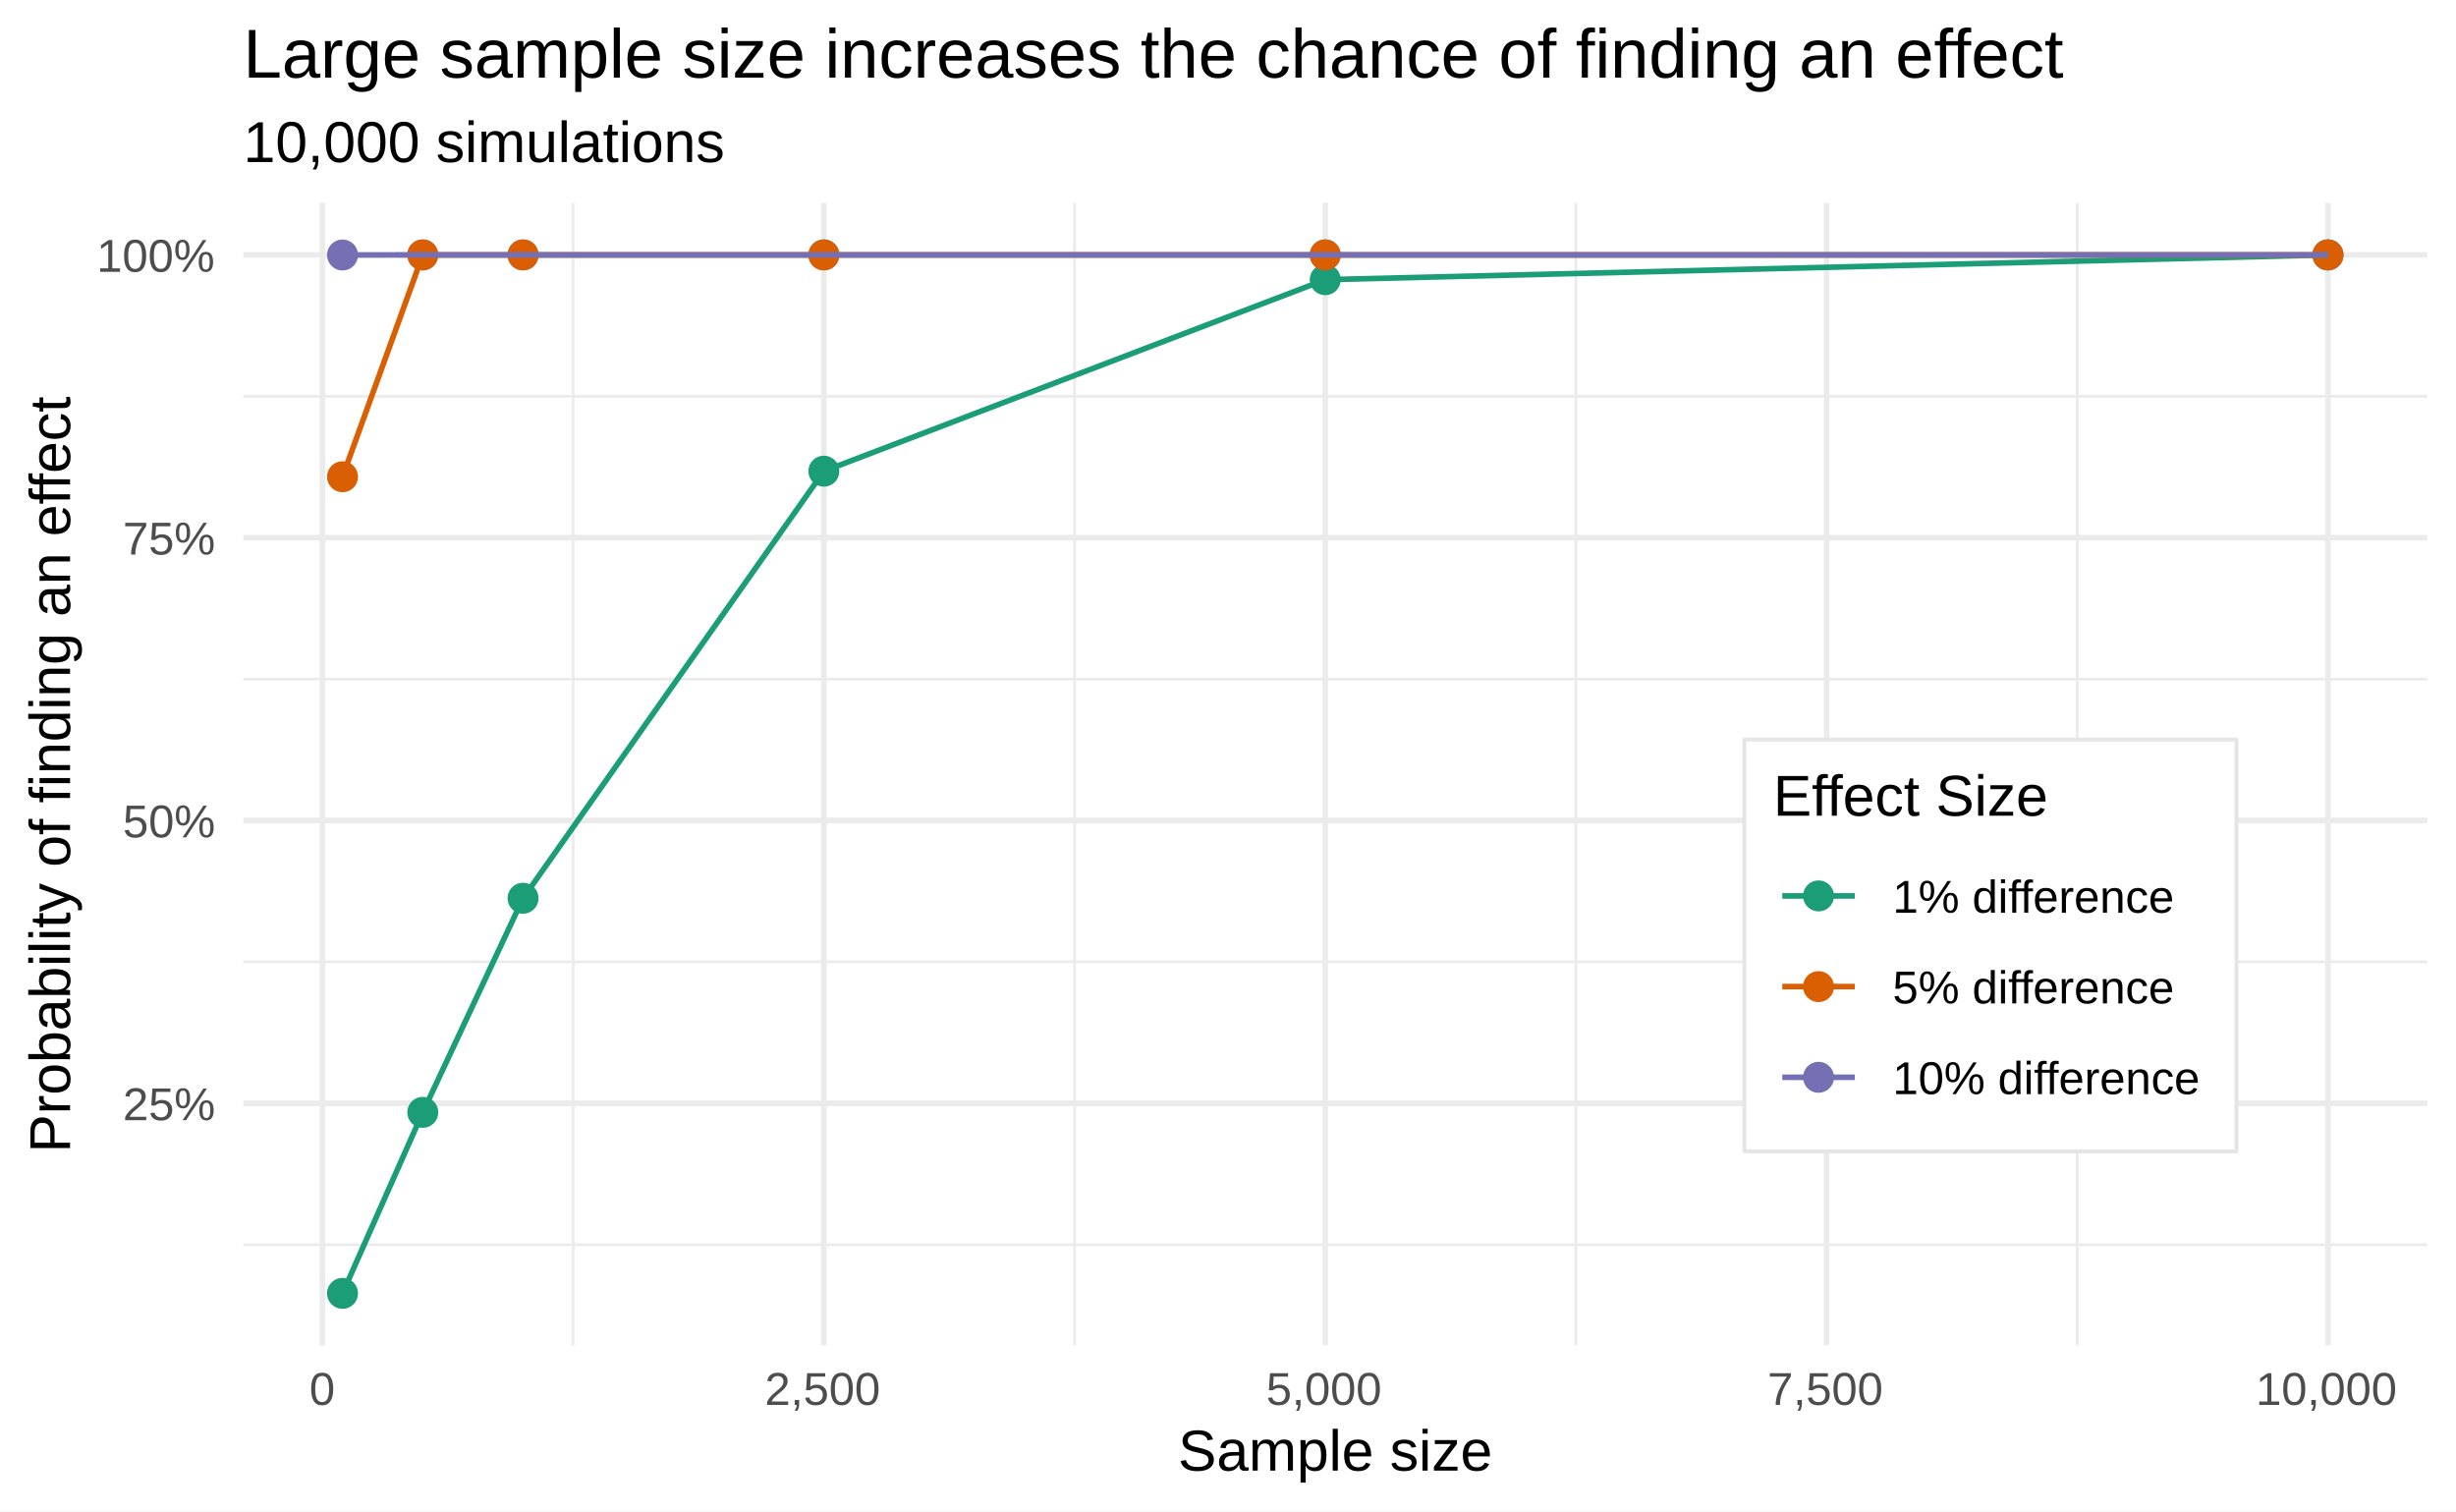
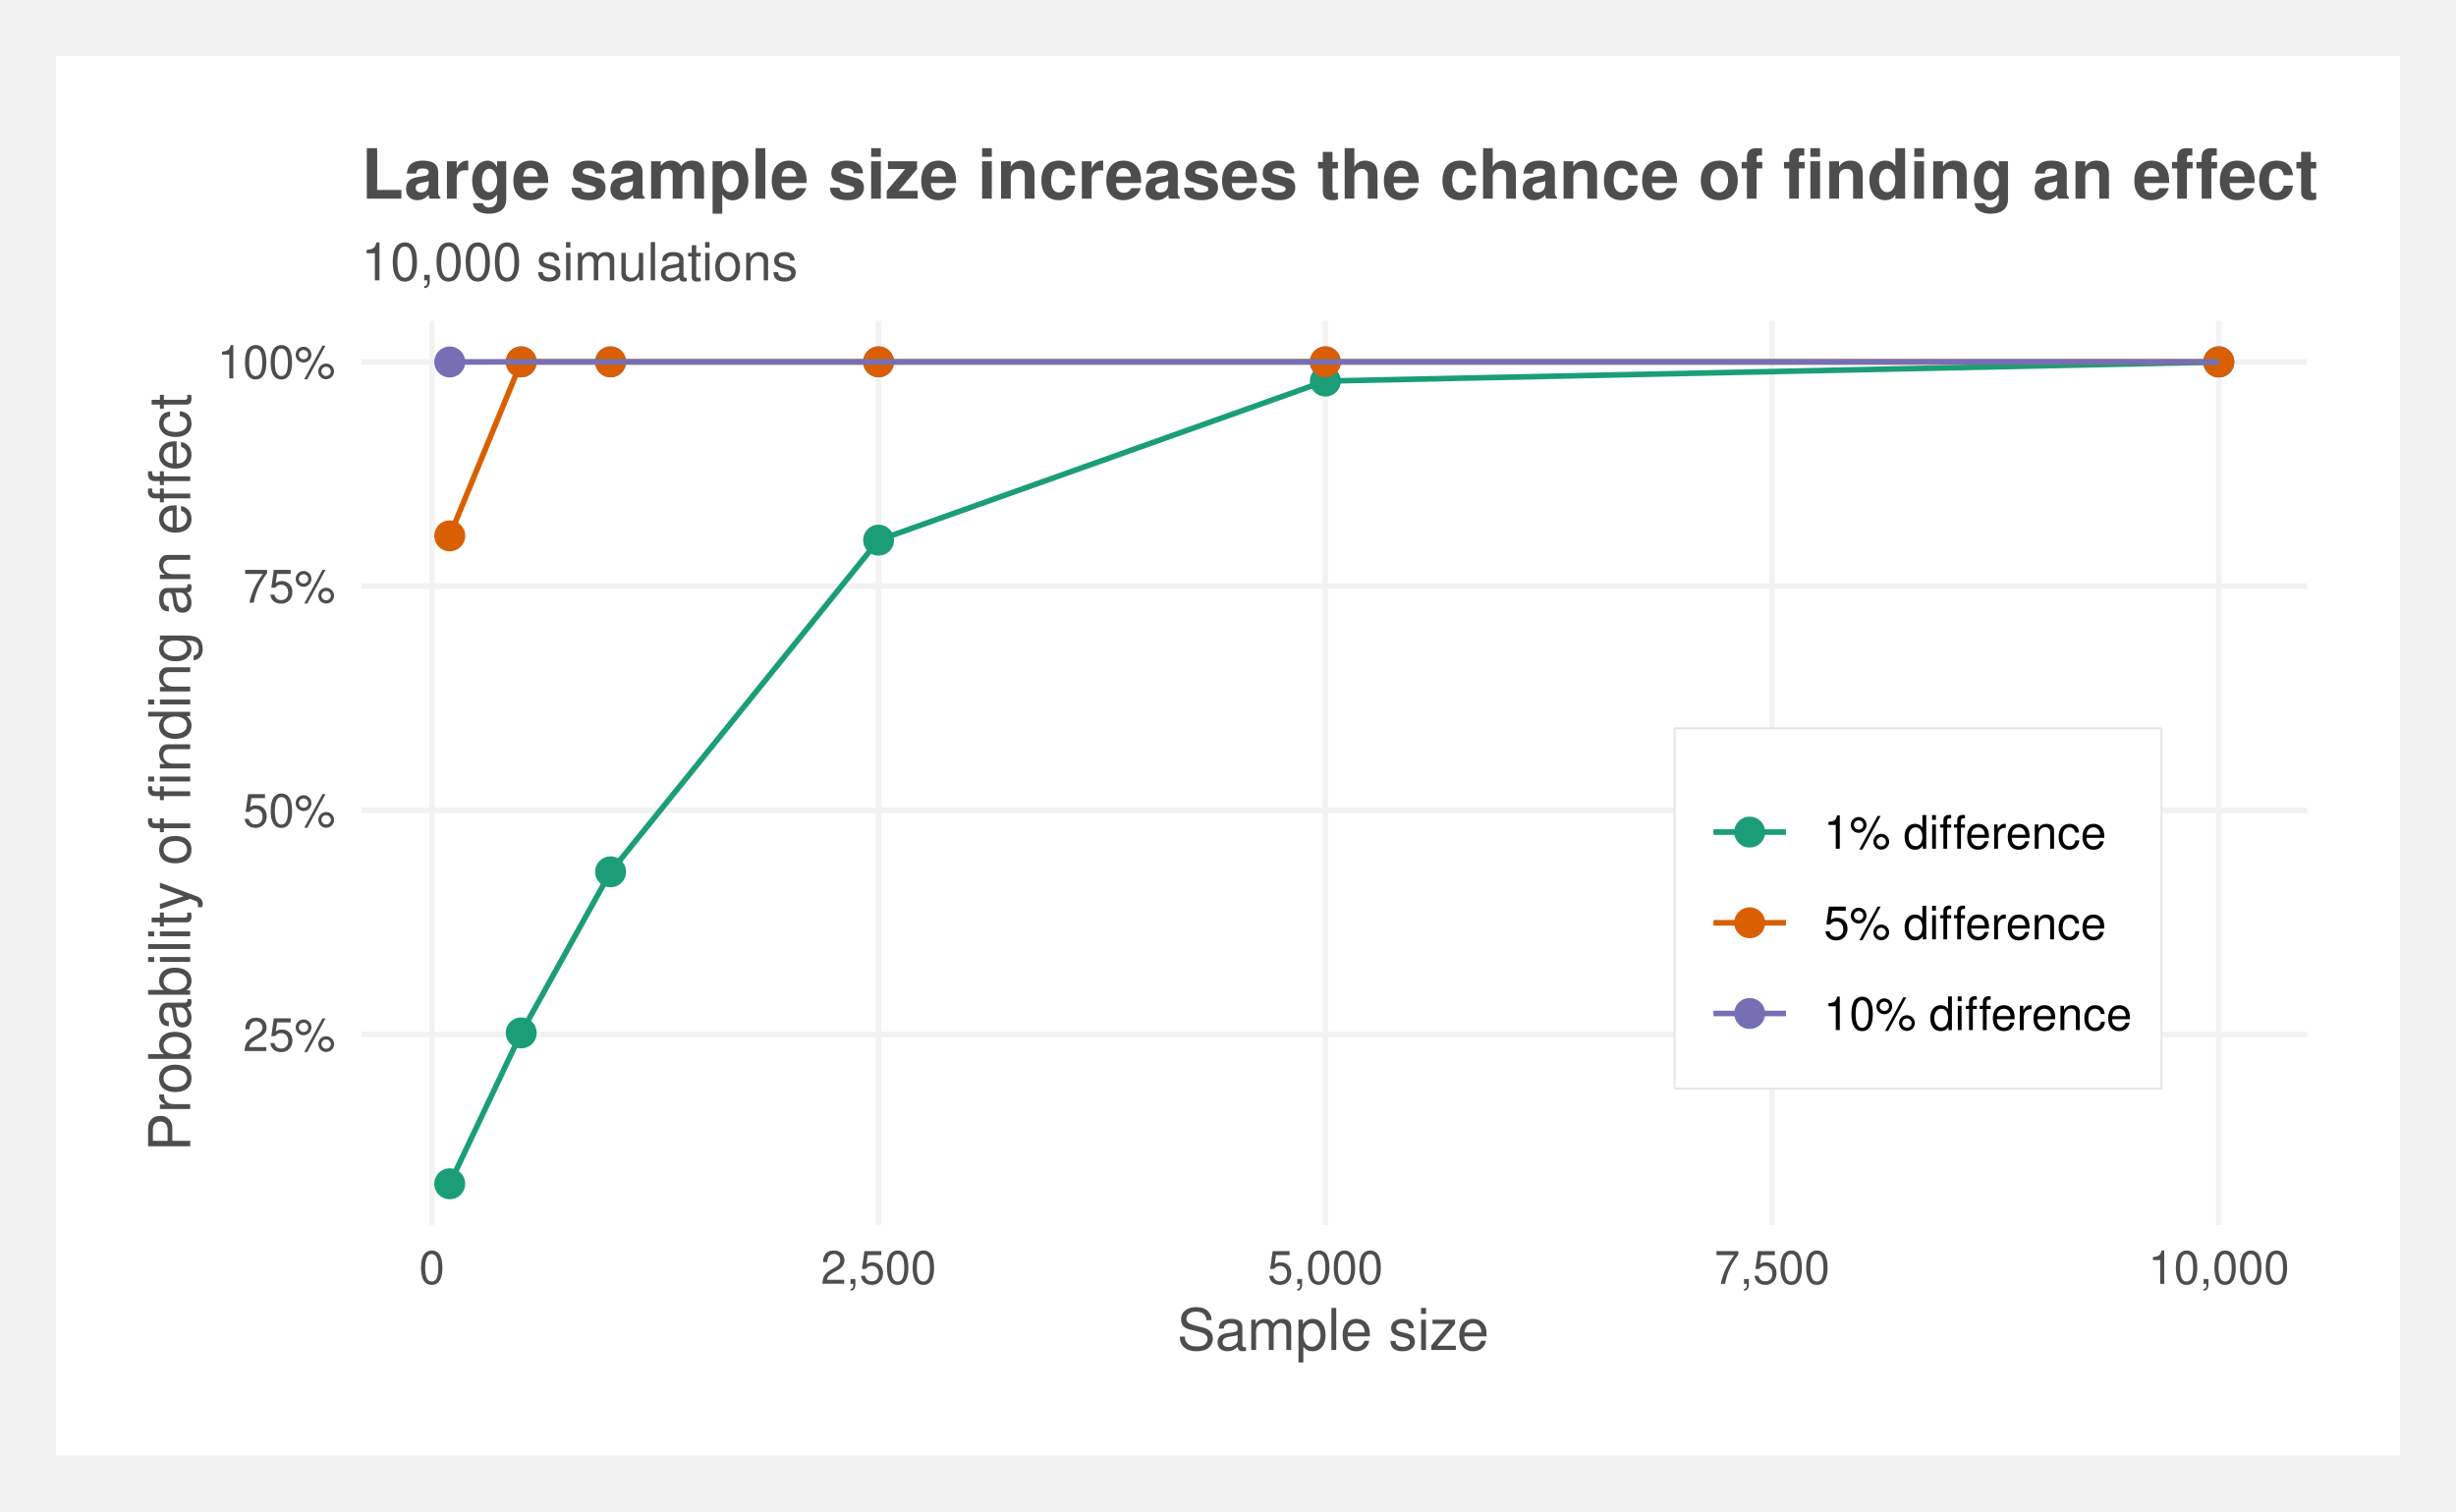
<svg xmlns="http://www.w3.org/2000/svg" viewBox="0 0 468.00 288.00">
  <defs>
    <style type="text/css">
    line, polyline, polygon, path, rect, circle {
      fill: none;
      stroke: #000000;
      stroke-linecap: round;
      stroke-linejoin: round;
      stroke-miterlimit: 10.00;
    }
  </style>
  </defs>
  <rect width="100%" height="100%" style="stroke: none; fill: #FFFFFF;" />
+   <rect x="0.00" y="0.00" width="468.00" height="288.00" style="stroke-width: 21.34; stroke: #F2F2F2;" />
  <defs>
-     <clipPath id="cpNDYuMzZ8NDYyLjUyfDI1Ni4zM3wzOC42Nw==">
-       <rect x="46.36" y="38.67" width="416.16" height="217.66" />
+     <clipPath id="cpNjguODR8NDM5LjY1fDIzMy4zOXw2MS4xMg==">
+       <rect x="68.84" y="61.12" width="370.81" height="172.27" />
    </clipPath>
  </defs>
-   <polyline points="46.36,237.17 462.52,237.17 " style="stroke-width: 0.53; stroke: #EBEBEB; stroke-linecap: butt;" clip-path="url(#cpNDYuMzZ8NDYyLjUyfDI1Ni4zM3wzOC42Nw==)" />
-   <polyline points="46.36,183.28 462.52,183.28 " style="stroke-width: 0.53; stroke: #EBEBEB; stroke-linecap: butt;" clip-path="url(#cpNDYuMzZ8NDYyLjUyfDI1Ni4zM3wzOC42Nw==)" />
-   <polyline points="46.36,129.40 462.52,129.40 " style="stroke-width: 0.53; stroke: #EBEBEB; stroke-linecap: butt;" clip-path="url(#cpNDYuMzZ8NDYyLjUyfDI1Ni4zM3wzOC42Nw==)" />
-   <polyline points="46.36,75.51 462.52,75.51 " style="stroke-width: 0.53; stroke: #EBEBEB; stroke-linecap: butt;" clip-path="url(#cpNDYuMzZ8NDYyLjUyfDI1Ni4zM3wzOC42Nw==)" />
-   <polyline points="109.22,256.33 109.22,38.67 " style="stroke-width: 0.53; stroke: #EBEBEB; stroke-linecap: butt;" clip-path="url(#cpNDYuMzZ8NDYyLjUyfDI1Ni4zM3wzOC42Nw==)" />
-   <polyline points="204.76,256.33 204.76,38.67 " style="stroke-width: 0.53; stroke: #EBEBEB; stroke-linecap: butt;" clip-path="url(#cpNDYuMzZ8NDYyLjUyfDI1Ni4zM3wzOC42Nw==)" />
-   <polyline points="300.30,256.33 300.30,38.67 " style="stroke-width: 0.53; stroke: #EBEBEB; stroke-linecap: butt;" clip-path="url(#cpNDYuMzZ8NDYyLjUyfDI1Ni4zM3wzOC42Nw==)" />
-   <polyline points="395.83,256.33 395.83,38.67 " style="stroke-width: 0.53; stroke: #EBEBEB; stroke-linecap: butt;" clip-path="url(#cpNDYuMzZ8NDYyLjUyfDI1Ni4zM3wzOC42Nw==)" />
-   <polyline points="46.36,210.23 462.52,210.23 " style="stroke-width: 1.07; stroke: #EBEBEB; stroke-linecap: butt;" clip-path="url(#cpNDYuMzZ8NDYyLjUyfDI1Ni4zM3wzOC42Nw==)" />
-   <polyline points="46.36,156.34 462.52,156.34 " style="stroke-width: 1.07; stroke: #EBEBEB; stroke-linecap: butt;" clip-path="url(#cpNDYuMzZ8NDYyLjUyfDI1Ni4zM3wzOC42Nw==)" />
-   <polyline points="46.36,102.45 462.52,102.45 " style="stroke-width: 1.07; stroke: #EBEBEB; stroke-linecap: butt;" clip-path="url(#cpNDYuMzZ8NDYyLjUyfDI1Ni4zM3wzOC42Nw==)" />
-   <polyline points="46.36,48.57 462.52,48.57 " style="stroke-width: 1.07; stroke: #EBEBEB; stroke-linecap: butt;" clip-path="url(#cpNDYuMzZ8NDYyLjUyfDI1Ni4zM3wzOC42Nw==)" />
-   <polyline points="61.45,256.33 61.45,38.67 " style="stroke-width: 1.07; stroke: #EBEBEB; stroke-linecap: butt;" clip-path="url(#cpNDYuMzZ8NDYyLjUyfDI1Ni4zM3wzOC42Nw==)" />
-   <polyline points="156.99,256.33 156.99,38.67 " style="stroke-width: 1.07; stroke: #EBEBEB; stroke-linecap: butt;" clip-path="url(#cpNDYuMzZ8NDYyLjUyfDI1Ni4zM3wzOC42Nw==)" />
-   <polyline points="252.53,256.33 252.53,38.67 " style="stroke-width: 1.07; stroke: #EBEBEB; stroke-linecap: butt;" clip-path="url(#cpNDYuMzZ8NDYyLjUyfDI1Ni4zM3wzOC42Nw==)" />
-   <polyline points="348.07,256.33 348.07,38.67 " style="stroke-width: 1.07; stroke: #EBEBEB; stroke-linecap: butt;" clip-path="url(#cpNDYuMzZ8NDYyLjUyfDI1Ni4zM3wzOC42Nw==)" />
-   <polyline points="443.60,256.33 443.60,38.67 " style="stroke-width: 1.07; stroke: #EBEBEB; stroke-linecap: butt;" clip-path="url(#cpNDYuMzZ8NDYyLjUyfDI1Ni4zM3wzOC42Nw==)" />
-   <circle cx="65.27" cy="246.44" r="1.95pt" style="stroke-width: 0.71; stroke: #1B9E77; fill: #1B9E77;" clip-path="url(#cpNDYuMzZ8NDYyLjUyfDI1Ni4zM3wzOC42Nw==)" />
-   <circle cx="65.27" cy="48.59" r="1.95pt" style="stroke-width: 0.71; stroke: #7570B3; fill: #7570B3;" clip-path="url(#cpNDYuMzZ8NDYyLjUyfDI1Ni4zM3wzOC42Nw==)" />
-   <circle cx="65.27" cy="90.84" r="1.95pt" style="stroke-width: 0.71; stroke: #D95F02; fill: #D95F02;" clip-path="url(#cpNDYuMzZ8NDYyLjUyfDI1Ni4zM3wzOC42Nw==)" />
-   <circle cx="80.56" cy="211.95" r="1.95pt" style="stroke-width: 0.71; stroke: #1B9E77; fill: #1B9E77;" clip-path="url(#cpNDYuMzZ8NDYyLjUyfDI1Ni4zM3wzOC42Nw==)" />
-   <circle cx="80.56" cy="48.57" r="1.95pt" style="stroke-width: 0.71; stroke: #7570B3; fill: #7570B3;" clip-path="url(#cpNDYuMzZ8NDYyLjUyfDI1Ni4zM3wzOC42Nw==)" />
-   <circle cx="80.56" cy="48.57" r="1.95pt" style="stroke-width: 0.71; stroke: #D95F02; fill: #D95F02;" clip-path="url(#cpNDYuMzZ8NDYyLjUyfDI1Ni4zM3wzOC42Nw==)" />
-   <circle cx="99.67" cy="171.15" r="1.95pt" style="stroke-width: 0.71; stroke: #1B9E77; fill: #1B9E77;" clip-path="url(#cpNDYuMzZ8NDYyLjUyfDI1Ni4zM3wzOC42Nw==)" />
-   <circle cx="99.67" cy="48.57" r="1.95pt" style="stroke-width: 0.71; stroke: #7570B3; fill: #7570B3;" clip-path="url(#cpNDYuMzZ8NDYyLjUyfDI1Ni4zM3wzOC42Nw==)" />
-   <circle cx="99.67" cy="48.57" r="1.95pt" style="stroke-width: 0.71; stroke: #D95F02; fill: #D95F02;" clip-path="url(#cpNDYuMzZ8NDYyLjUyfDI1Ni4zM3wzOC42Nw==)" />
-   <circle cx="156.99" cy="89.78" r="1.95pt" style="stroke-width: 0.71; stroke: #1B9E77; fill: #1B9E77;" clip-path="url(#cpNDYuMzZ8NDYyLjUyfDI1Ni4zM3wzOC42Nw==)" />
-   <circle cx="156.99" cy="48.57" r="1.95pt" style="stroke-width: 0.71; stroke: #7570B3; fill: #7570B3;" clip-path="url(#cpNDYuMzZ8NDYyLjUyfDI1Ni4zM3wzOC42Nw==)" />
-   <circle cx="156.99" cy="48.57" r="1.95pt" style="stroke-width: 0.71; stroke: #D95F02; fill: #D95F02;" clip-path="url(#cpNDYuMzZ8NDYyLjUyfDI1Ni4zM3wzOC42Nw==)" />
-   <circle cx="252.53" cy="53.29" r="1.95pt" style="stroke-width: 0.71; stroke: #1B9E77; fill: #1B9E77;" clip-path="url(#cpNDYuMzZ8NDYyLjUyfDI1Ni4zM3wzOC42Nw==)" />
-   <circle cx="252.53" cy="48.57" r="1.95pt" style="stroke-width: 0.71; stroke: #7570B3; fill: #7570B3;" clip-path="url(#cpNDYuMzZ8NDYyLjUyfDI1Ni4zM3wzOC42Nw==)" />
-   <circle cx="252.53" cy="48.57" r="1.95pt" style="stroke-width: 0.71; stroke: #D95F02; fill: #D95F02;" clip-path="url(#cpNDYuMzZ8NDYyLjUyfDI1Ni4zM3wzOC42Nw==)" />
-   <circle cx="443.60" cy="48.57" r="1.95pt" style="stroke-width: 0.71; stroke: #1B9E77; fill: #1B9E77;" clip-path="url(#cpNDYuMzZ8NDYyLjUyfDI1Ni4zM3wzOC42Nw==)" />
-   <circle cx="443.60" cy="48.57" r="1.95pt" style="stroke-width: 0.71; stroke: #7570B3; fill: #7570B3;" clip-path="url(#cpNDYuMzZ8NDYyLjUyfDI1Ni4zM3wzOC42Nw==)" />
-   <circle cx="443.60" cy="48.57" r="1.95pt" style="stroke-width: 0.71; stroke: #D95F02; fill: #D95F02;" clip-path="url(#cpNDYuMzZ8NDYyLjUyfDI1Ni4zM3wzOC42Nw==)" />
-   <polyline points="65.27,246.44 80.56,211.95 99.67,171.15 156.99,89.78 252.53,53.29 443.60,48.57 " style="stroke-width: 1.07; stroke: #1B9E77; stroke-linecap: butt;" clip-path="url(#cpNDYuMzZ8NDYyLjUyfDI1Ni4zM3wzOC42Nw==)" />
-   <polyline points="65.27,90.84 80.56,48.57 99.67,48.57 156.99,48.57 252.53,48.57 443.60,48.57 " style="stroke-width: 1.07; stroke: #D95F02; stroke-linecap: butt;" clip-path="url(#cpNDYuMzZ8NDYyLjUyfDI1Ni4zM3wzOC42Nw==)" />
-   <polyline points="65.27,48.59 80.56,48.57 99.67,48.57 156.99,48.57 252.53,48.57 443.60,48.57 " style="stroke-width: 1.07; stroke: #7570B3; stroke-linecap: butt;" clip-path="url(#cpNDYuMzZ8NDYyLjUyfDI1Ni4zM3wzOC42Nw==)" />
+   <rect x="68.84" y="61.12" width="370.81" height="172.27" style="stroke-width: 1.07; stroke: none;" clip-path="url(#cpNjguODR8NDM5LjY1fDIzMy4zOXw2MS4xMg==)" />
+   <polyline points="68.84,218.48 439.65,218.48 " style="stroke-width: 0.53; stroke: none; stroke-linecap: butt;" clip-path="url(#cpNjguODR8NDM5LjY1fDIzMy4zOXw2MS4xMg==)" />
+   <polyline points="68.84,175.76 439.65,175.76 " style="stroke-width: 0.53; stroke: none; stroke-linecap: butt;" clip-path="url(#cpNjguODR8NDM5LjY1fDIzMy4zOXw2MS4xMg==)" />
+   <polyline points="68.84,133.03 439.65,133.03 " style="stroke-width: 0.53; stroke: none; stroke-linecap: butt;" clip-path="url(#cpNjguODR8NDM5LjY1fDIzMy4zOXw2MS4xMg==)" />
+   <polyline points="68.84,90.31 439.65,90.31 " style="stroke-width: 0.53; stroke: none; stroke-linecap: butt;" clip-path="url(#cpNjguODR8NDM5LjY1fDIzMy4zOXw2MS4xMg==)" />
+   <polyline points="124.86,233.39 124.86,61.12 " style="stroke-width: 0.53; stroke: none; stroke-linecap: butt;" clip-path="url(#cpNjguODR8NDM5LjY1fDIzMy4zOXw2MS4xMg==)" />
+   <polyline points="209.98,233.39 209.98,61.12 " style="stroke-width: 0.53; stroke: none; stroke-linecap: butt;" clip-path="url(#cpNjguODR8NDM5LjY1fDIzMy4zOXw2MS4xMg==)" />
+   <polyline points="295.11,233.39 295.11,61.12 " style="stroke-width: 0.53; stroke: none; stroke-linecap: butt;" clip-path="url(#cpNjguODR8NDM5LjY1fDIzMy4zOXw2MS4xMg==)" />
+   <polyline points="380.24,233.39 380.24,61.12 " style="stroke-width: 0.53; stroke: none; stroke-linecap: butt;" clip-path="url(#cpNjguODR8NDM5LjY1fDIzMy4zOXw2MS4xMg==)" />
+   <polyline points="68.84,197.12 439.65,197.12 " style="stroke-width: 1.07; stroke: #F2F2F2; stroke-linecap: butt;" clip-path="url(#cpNjguODR8NDM5LjY1fDIzMy4zOXw2MS4xMg==)" />
+   <polyline points="68.84,154.40 439.65,154.40 " style="stroke-width: 1.07; stroke: #F2F2F2; stroke-linecap: butt;" clip-path="url(#cpNjguODR8NDM5LjY1fDIzMy4zOXw2MS4xMg==)" />
+   <polyline points="68.84,111.67 439.65,111.67 " style="stroke-width: 1.07; stroke: #F2F2F2; stroke-linecap: butt;" clip-path="url(#cpNjguODR8NDM5LjY1fDIzMy4zOXw2MS4xMg==)" />
+   <polyline points="68.84,68.95 439.65,68.95 " style="stroke-width: 1.07; stroke: #F2F2F2; stroke-linecap: butt;" clip-path="url(#cpNjguODR8NDM5LjY1fDIzMy4zOXw2MS4xMg==)" />
+   <polyline points="82.29,233.39 82.29,61.12 " style="stroke-width: 1.07; stroke: #F2F2F2; stroke-linecap: butt;" clip-path="url(#cpNjguODR8NDM5LjY1fDIzMy4zOXw2MS4xMg==)" />
+   <polyline points="167.42,233.39 167.42,61.12 " style="stroke-width: 1.07; stroke: #F2F2F2; stroke-linecap: butt;" clip-path="url(#cpNjguODR8NDM5LjY1fDIzMy4zOXw2MS4xMg==)" />
+   <polyline points="252.55,233.39 252.55,61.12 " style="stroke-width: 1.07; stroke: #F2F2F2; stroke-linecap: butt;" clip-path="url(#cpNjguODR8NDM5LjY1fDIzMy4zOXw2MS4xMg==)" />
+   <polyline points="337.67,233.39 337.67,61.12 " style="stroke-width: 1.07; stroke: #F2F2F2; stroke-linecap: butt;" clip-path="url(#cpNjguODR8NDM5LjY1fDIzMy4zOXw2MS4xMg==)" />
+   <polyline points="422.80,233.39 422.80,61.12 " style="stroke-width: 1.07; stroke: #F2F2F2; stroke-linecap: butt;" clip-path="url(#cpNjguODR8NDM5LjY1fDIzMy4zOXw2MS4xMg==)" />
+   <circle cx="85.70" cy="225.56" r="1.95pt" style="stroke-width: 0.71; stroke: #1B9E77; fill: #1B9E77;" clip-path="url(#cpNjguODR8NDM5LjY1fDIzMy4zOXw2MS4xMg==)" />
+   <circle cx="85.70" cy="68.97" r="1.95pt" style="stroke-width: 0.71; stroke: #7570B3; fill: #7570B3;" clip-path="url(#cpNjguODR8NDM5LjY1fDIzMy4zOXw2MS4xMg==)" />
+   <circle cx="85.70" cy="102.10" r="1.95pt" style="stroke-width: 0.71; stroke: #D95F02; fill: #D95F02;" clip-path="url(#cpNjguODR8NDM5LjY1fDIzMy4zOXw2MS4xMg==)" />
+   <circle cx="99.32" cy="196.81" r="1.95pt" style="stroke-width: 0.71; stroke: #1B9E77; fill: #1B9E77;" clip-path="url(#cpNjguODR8NDM5LjY1fDIzMy4zOXw2MS4xMg==)" />
+   <circle cx="99.32" cy="68.95" r="1.95pt" style="stroke-width: 0.71; stroke: #7570B3; fill: #7570B3;" clip-path="url(#cpNjguODR8NDM5LjY1fDIzMy4zOXw2MS4xMg==)" />
+   <circle cx="99.32" cy="68.95" r="1.95pt" style="stroke-width: 0.71; stroke: #D95F02; fill: #D95F02;" clip-path="url(#cpNjguODR8NDM5LjY1fDIzMy4zOXw2MS4xMg==)" />
+   <circle cx="116.35" cy="166.12" r="1.95pt" style="stroke-width: 0.71; stroke: #1B9E77; fill: #1B9E77;" clip-path="url(#cpNjguODR8NDM5LjY1fDIzMy4zOXw2MS4xMg==)" />
+   <circle cx="116.35" cy="68.95" r="1.95pt" style="stroke-width: 0.71; stroke: #7570B3; fill: #7570B3;" clip-path="url(#cpNjguODR8NDM5LjY1fDIzMy4zOXw2MS4xMg==)" />
+   <circle cx="116.35" cy="68.95" r="1.95pt" style="stroke-width: 0.71; stroke: #D95F02; fill: #D95F02;" clip-path="url(#cpNjguODR8NDM5LjY1fDIzMy4zOXw2MS4xMg==)" />
+   <circle cx="167.42" cy="102.92" r="1.95pt" style="stroke-width: 0.71; stroke: #1B9E77; fill: #1B9E77;" clip-path="url(#cpNjguODR8NDM5LjY1fDIzMy4zOXw2MS4xMg==)" />
+   <circle cx="167.42" cy="68.95" r="1.95pt" style="stroke-width: 0.71; stroke: #7570B3; fill: #7570B3;" clip-path="url(#cpNjguODR8NDM5LjY1fDIzMy4zOXw2MS4xMg==)" />
+   <circle cx="167.42" cy="68.95" r="1.95pt" style="stroke-width: 0.71; stroke: #D95F02; fill: #D95F02;" clip-path="url(#cpNjguODR8NDM5LjY1fDIzMy4zOXw2MS4xMg==)" />
+   <circle cx="252.55" cy="72.61" r="1.95pt" style="stroke-width: 0.71; stroke: #1B9E77; fill: #1B9E77;" clip-path="url(#cpNjguODR8NDM5LjY1fDIzMy4zOXw2MS4xMg==)" />
+   <circle cx="252.55" cy="68.95" r="1.95pt" style="stroke-width: 0.71; stroke: #7570B3; fill: #7570B3;" clip-path="url(#cpNjguODR8NDM5LjY1fDIzMy4zOXw2MS4xMg==)" />
+   <circle cx="252.55" cy="68.95" r="1.95pt" style="stroke-width: 0.71; stroke: #D95F02; fill: #D95F02;" clip-path="url(#cpNjguODR8NDM5LjY1fDIzMy4zOXw2MS4xMg==)" />
+   <circle cx="422.80" cy="68.98" r="1.95pt" style="stroke-width: 0.71; stroke: #1B9E77; fill: #1B9E77;" clip-path="url(#cpNjguODR8NDM5LjY1fDIzMy4zOXw2MS4xMg==)" />
+   <circle cx="422.80" cy="68.95" r="1.95pt" style="stroke-width: 0.71; stroke: #7570B3; fill: #7570B3;" clip-path="url(#cpNjguODR8NDM5LjY1fDIzMy4zOXw2MS4xMg==)" />
+   <circle cx="422.80" cy="68.95" r="1.95pt" style="stroke-width: 0.71; stroke: #D95F02; fill: #D95F02;" clip-path="url(#cpNjguODR8NDM5LjY1fDIzMy4zOXw2MS4xMg==)" />
+   <polyline points="85.70,225.56 99.32,196.81 116.35,166.12 167.42,102.92 252.55,72.61 422.80,68.98 " style="stroke-width: 1.07; stroke: #1B9E77; stroke-linecap: butt;" clip-path="url(#cpNjguODR8NDM5LjY1fDIzMy4zOXw2MS4xMg==)" />
+   <polyline points="85.70,102.10 99.32,68.95 116.35,68.95 167.42,68.95 252.55,68.95 422.80,68.95 " style="stroke-width: 1.07; stroke: #D95F02; stroke-linecap: butt;" clip-path="url(#cpNjguODR8NDM5LjY1fDIzMy4zOXw2MS4xMg==)" />
+   <polyline points="85.70,68.97 99.32,68.95 116.35,68.95 167.42,68.95 252.55,68.95 422.80,68.95 " style="stroke-width: 1.07; stroke: #7570B3; stroke-linecap: butt;" clip-path="url(#cpNjguODR8NDM5LjY1fDIzMy4zOXw2MS4xMg==)" />
  <defs>
    <clipPath id="cpMC4wMHw0NjguMDB8Mjg4LjAwfDAuMDA=">
      <rect x="0.00" y="0.00" width="468.00" height="288.00" />
    </clipPath>
  </defs>
  <g clip-path="url(#cpMC4wMHw0NjguMDB8Mjg4LjAwfDAuMDA=)">
-     <text x="23.41" y="213.45" style="font-size: 8.80px; fill: #4D4D4D; font-family: Arial;" textLength="18.01px" lengthAdjust="spacingAndGlyphs">25%</text>
+     <text x="46.31" y="200.28" style="font-size: 8.80px; fill: #4D4D4D; font-family: Helvetica;" textLength="17.61px" lengthAdjust="spacingAndGlyphs">25%</text>
  </g>
  <g clip-path="url(#cpMC4wMHw0NjguMDB8Mjg4LjAwfDAuMDA=)">
-     <text x="23.41" y="159.56" style="font-size: 8.80px; fill: #4D4D4D; font-family: Arial;" textLength="18.01px" lengthAdjust="spacingAndGlyphs">50%</text>
+     <text x="46.31" y="157.55" style="font-size: 8.80px; fill: #4D4D4D; font-family: Helvetica;" textLength="17.61px" lengthAdjust="spacingAndGlyphs">50%</text>
  </g>
  <g clip-path="url(#cpMC4wMHw0NjguMDB8Mjg4LjAwfDAuMDA=)">
-     <text x="23.41" y="105.67" style="font-size: 8.80px; fill: #4D4D4D; font-family: Arial;" textLength="18.01px" lengthAdjust="spacingAndGlyphs">75%</text>
+     <text x="46.31" y="114.83" style="font-size: 8.80px; fill: #4D4D4D; font-family: Helvetica;" textLength="17.61px" lengthAdjust="spacingAndGlyphs">75%</text>
  </g>
  <g clip-path="url(#cpMC4wMHw0NjguMDB8Mjg4LjAwfDAuMDA=)">
-     <text x="18.41" y="51.79" style="font-size: 8.80px; fill: #4D4D4D; font-family: Arial;" textLength="23.02px" lengthAdjust="spacingAndGlyphs">100%</text>
+     <text x="41.41" y="72.10" style="font-size: 8.80px; fill: #4D4D4D; font-family: Helvetica;" textLength="22.50px" lengthAdjust="spacingAndGlyphs">100%</text>
+   </g>
+   <polyline points="66.11,197.12 68.84,197.12 " style="stroke-width: 1.07; stroke: none; stroke-linecap: butt;" clip-path="url(#cpMC4wMHw0NjguMDB8Mjg4LjAwfDAuMDA=)" />
+   <polyline points="66.11,154.40 68.84,154.40 " style="stroke-width: 1.07; stroke: none; stroke-linecap: butt;" clip-path="url(#cpMC4wMHw0NjguMDB8Mjg4LjAwfDAuMDA=)" />
+   <polyline points="66.11,111.67 68.84,111.67 " style="stroke-width: 1.07; stroke: none; stroke-linecap: butt;" clip-path="url(#cpMC4wMHw0NjguMDB8Mjg4LjAwfDAuMDA=)" />
+   <polyline points="66.11,68.95 68.84,68.95 " style="stroke-width: 1.07; stroke: none; stroke-linecap: butt;" clip-path="url(#cpMC4wMHw0NjguMDB8Mjg4LjAwfDAuMDA=)" />
+   <polyline points="82.29,236.13 82.29,233.39 " style="stroke-width: 1.07; stroke: none; stroke-linecap: butt;" clip-path="url(#cpMC4wMHw0NjguMDB8Mjg4LjAwfDAuMDA=)" />
+   <polyline points="167.42,236.13 167.42,233.39 " style="stroke-width: 1.07; stroke: none; stroke-linecap: butt;" clip-path="url(#cpMC4wMHw0NjguMDB8Mjg4LjAwfDAuMDA=)" />
+   <polyline points="252.55,236.13 252.55,233.39 " style="stroke-width: 1.07; stroke: none; stroke-linecap: butt;" clip-path="url(#cpMC4wMHw0NjguMDB8Mjg4LjAwfDAuMDA=)" />
+   <polyline points="337.67,236.13 337.67,233.39 " style="stroke-width: 1.07; stroke: none; stroke-linecap: butt;" clip-path="url(#cpMC4wMHw0NjguMDB8Mjg4LjAwfDAuMDA=)" />
+   <polyline points="422.80,236.13 422.80,233.39 " style="stroke-width: 1.07; stroke: none; stroke-linecap: butt;" clip-path="url(#cpMC4wMHw0NjguMDB8Mjg4LjAwfDAuMDA=)" />
+   <g clip-path="url(#cpMC4wMHw0NjguMDB8Mjg4LjAwfDAuMDA=)">
+     <text x="79.85" y="244.63" style="font-size: 8.80px; fill: #4D4D4D; font-family: Helvetica;" textLength="4.89px" lengthAdjust="spacingAndGlyphs">0</text>
  </g>
  <g clip-path="url(#cpMC4wMHw0NjguMDB8Mjg4LjAwfDAuMDA=)">
-     <text x="58.95" y="267.70" style="font-size: 8.80px; fill: #4D4D4D; font-family: Arial;" textLength="5.01px" lengthAdjust="spacingAndGlyphs">0</text>
+     <text x="156.41" y="244.63" style="font-size: 8.80px; fill: #4D4D4D; font-family: Helvetica;" textLength="22.01px" lengthAdjust="spacingAndGlyphs">2,500</text>
  </g>
  <g clip-path="url(#cpMC4wMHw0NjguMDB8Mjg4LjAwfDAuMDA=)">
-     <text x="145.73" y="267.70" style="font-size: 8.80px; fill: #4D4D4D; font-family: Arial;" textLength="22.52px" lengthAdjust="spacingAndGlyphs">2,500</text>
+     <text x="241.54" y="244.63" style="font-size: 8.80px; fill: #4D4D4D; font-family: Helvetica;" textLength="22.01px" lengthAdjust="spacingAndGlyphs">5,000</text>
  </g>
  <g clip-path="url(#cpMC4wMHw0NjguMDB8Mjg4LjAwfDAuMDA=)">
-     <text x="241.27" y="267.70" style="font-size: 8.80px; fill: #4D4D4D; font-family: Arial;" textLength="22.52px" lengthAdjust="spacingAndGlyphs">5,000</text>
+     <text x="326.67" y="244.63" style="font-size: 8.80px; fill: #4D4D4D; font-family: Helvetica;" textLength="22.01px" lengthAdjust="spacingAndGlyphs">7,500</text>
  </g>
  <g clip-path="url(#cpMC4wMHw0NjguMDB8Mjg4LjAwfDAuMDA=)">
-     <text x="336.80" y="267.70" style="font-size: 8.80px; fill: #4D4D4D; font-family: Arial;" textLength="22.52px" lengthAdjust="spacingAndGlyphs">7,500</text>
+     <text x="409.35" y="244.63" style="font-size: 8.80px; fill: #4D4D4D; font-family: Helvetica;" textLength="26.91px" lengthAdjust="spacingAndGlyphs">10,000</text>
  </g>
  <g clip-path="url(#cpMC4wMHw0NjguMDB8Mjg4LjAwfDAuMDA=)">
-     <text x="429.84" y="267.70" style="font-size: 8.80px; fill: #4D4D4D; font-family: Arial;" textLength="27.53px" lengthAdjust="spacingAndGlyphs">10,000</text>
+     <text x="224.29" y="257.22" style="font-size: 11.00px; fill: #4D4D4D; font-family: Helvetica;" textLength="59.91px" lengthAdjust="spacingAndGlyphs">Sample size</text>
  </g>
  <g clip-path="url(#cpMC4wMHw0NjguMDB8Mjg4LjAwfDAuMDA=)">
-     <text x="224.48" y="280.21" style="font-size: 11.00px; font-family: Arial;" textLength="59.91px" lengthAdjust="spacingAndGlyphs">Sample size</text>
+     <text transform="translate(36.24,219.41) rotate(-90)" style="font-size: 11.00px; fill: #4D4D4D; font-family: Helvetica;" textLength="144.31px" lengthAdjust="spacingAndGlyphs">Probability of finding an effect</text>
+   </g>
+   <rect x="319.29" y="138.95" width="92.40" height="68.28" style="stroke-width: 0.75; stroke: #E5E5E5; fill: #FFFFFF;" clip-path="url(#cpMC4wMHw0NjguMDB8Mjg4LjAwfDAuMDA=)" />
+   <rect x="319.29" y="138.95" width="92.40" height="68.28" style="stroke-width: 1.07; stroke: none; fill: #FFFFFF;" clip-path="url(#cpMC4wMHw0NjguMDB8Mjg4LjAwfDAuMDA=)" />
+   <rect x="324.77" y="149.91" width="17.28" height="17.28" style="stroke-width: 1.07; stroke: #FFFFFF;" clip-path="url(#cpMC4wMHw0NjguMDB8Mjg4LjAwfDAuMDA=)" />
+   <circle cx="333.41" cy="158.55" r="1.95pt" style="stroke-width: 0.71; stroke: #1B9E77; fill: #1B9E77;" clip-path="url(#cpMC4wMHw0NjguMDB8Mjg4LjAwfDAuMDA=)" />
+   <line x1="326.50" y1="158.55" x2="340.32" y2="158.55" style="stroke-width: 1.07; stroke: #1B9E77; stroke-linecap: butt;" clip-path="url(#cpMC4wMHw0NjguMDB8Mjg4LjAwfDAuMDA=)" />
+   <rect x="324.77" y="167.19" width="17.28" height="17.28" style="stroke-width: 1.07; stroke: #FFFFFF;" clip-path="url(#cpMC4wMHw0NjguMDB8Mjg4LjAwfDAuMDA=)" />
+   <circle cx="333.41" cy="175.83" r="1.95pt" style="stroke-width: 0.71; stroke: #D95F02; fill: #D95F02;" clip-path="url(#cpMC4wMHw0NjguMDB8Mjg4LjAwfDAuMDA=)" />
+   <line x1="326.50" y1="175.83" x2="340.32" y2="175.83" style="stroke-width: 1.07; stroke: #D95F02; stroke-linecap: butt;" clip-path="url(#cpMC4wMHw0NjguMDB8Mjg4LjAwfDAuMDA=)" />
+   <rect x="324.77" y="184.47" width="17.28" height="17.28" style="stroke-width: 1.07; stroke: #FFFFFF;" clip-path="url(#cpMC4wMHw0NjguMDB8Mjg4LjAwfDAuMDA=)" />
+   <circle cx="333.41" cy="193.11" r="1.95pt" style="stroke-width: 0.71; stroke: #7570B3; fill: #7570B3;" clip-path="url(#cpMC4wMHw0NjguMDB8Mjg4LjAwfDAuMDA=)" />
+   <line x1="326.50" y1="193.11" x2="340.32" y2="193.11" style="stroke-width: 1.07; stroke: #7570B3; stroke-linecap: butt;" clip-path="url(#cpMC4wMHw0NjguMDB8Mjg4LjAwfDAuMDA=)" />
+   <g clip-path="url(#cpMC4wMHw0NjguMDB8Mjg4LjAwfDAuMDA=)">
+     <text x="347.53" y="161.71" style="font-size: 8.80px; font-family: Helvetica;" textLength="53.79px" lengthAdjust="spacingAndGlyphs">1% difference</text>
  </g>
  <g clip-path="url(#cpMC4wMHw0NjguMDB8Mjg4LjAwfDAuMDA=)">
-     <text transform="translate(13.35,219.66) rotate(-90)" style="font-size: 11.00px; font-family: Arial;" textLength="144.31px" lengthAdjust="spacingAndGlyphs">Probability of finding an effect</text>
-   </g>
-   <rect x="332.41" y="140.92" width="93.76" height="78.47" style="stroke-width: 0.75; stroke: #E5E5E5; fill: #FFFFFF;" clip-path="url(#cpMC4wMHw0NjguMDB8Mjg4LjAwfDAuMDA=)" />
-   <g clip-path="url(#cpMC4wMHw0NjguMDB8Mjg4LjAwfDAuMDA=)">
-     <text x="337.89" y="155.43" style="font-size: 11.00px; font-family: Arial;" textLength="52.58px" lengthAdjust="spacingAndGlyphs">Effect Size</text>
-   </g>
-   <circle cx="346.53" cy="170.71" r="1.95pt" style="stroke-width: 0.71; stroke: #1B9E77; fill: #1B9E77;" clip-path="url(#cpMC4wMHw0NjguMDB8Mjg4LjAwfDAuMDA=)" />
-   <line x1="339.62" y1="170.71" x2="353.44" y2="170.71" style="stroke-width: 1.07; stroke: #1B9E77; stroke-linecap: butt;" clip-path="url(#cpMC4wMHw0NjguMDB8Mjg4LjAwfDAuMDA=)" />
-   <circle cx="346.53" cy="187.99" r="1.95pt" style="stroke-width: 0.71; stroke: #D95F02; fill: #D95F02;" clip-path="url(#cpMC4wMHw0NjguMDB8Mjg4LjAwfDAuMDA=)" />
-   <line x1="339.62" y1="187.99" x2="353.44" y2="187.99" style="stroke-width: 1.07; stroke: #D95F02; stroke-linecap: butt;" clip-path="url(#cpMC4wMHw0NjguMDB8Mjg4LjAwfDAuMDA=)" />
-   <circle cx="346.53" cy="205.27" r="1.95pt" style="stroke-width: 0.71; stroke: #7570B3; fill: #7570B3;" clip-path="url(#cpMC4wMHw0NjguMDB8Mjg4LjAwfDAuMDA=)" />
-   <line x1="339.62" y1="205.27" x2="353.44" y2="205.27" style="stroke-width: 1.07; stroke: #7570B3; stroke-linecap: butt;" clip-path="url(#cpMC4wMHw0NjguMDB8Mjg4LjAwfDAuMDA=)" />
-   <g clip-path="url(#cpMC4wMHw0NjguMDB8Mjg4LjAwfDAuMDA=)">
-     <text x="360.65" y="173.92" style="font-size: 8.80px; font-family: Arial;" textLength="55.03px" lengthAdjust="spacingAndGlyphs">1% difference</text>
+     <text x="347.53" y="178.99" style="font-size: 8.80px; font-family: Helvetica;" textLength="53.79px" lengthAdjust="spacingAndGlyphs">5% difference</text>
  </g>
  <g clip-path="url(#cpMC4wMHw0NjguMDB8Mjg4LjAwfDAuMDA=)">
-     <text x="360.65" y="191.20" style="font-size: 8.80px; font-family: Arial;" textLength="55.03px" lengthAdjust="spacingAndGlyphs">5% difference</text>
+     <text x="347.53" y="196.27" style="font-size: 8.80px; font-family: Helvetica;" textLength="58.68px" lengthAdjust="spacingAndGlyphs">10% difference</text>
  </g>
  <g clip-path="url(#cpMC4wMHw0NjguMDB8Mjg4LjAwfDAuMDA=)">
-     <text x="360.65" y="208.48" style="font-size: 8.80px; font-family: Arial;" textLength="60.04px" lengthAdjust="spacingAndGlyphs">10% difference</text>
+     <text x="68.84" y="53.42" style="font-size: 10.00px; fill: #4D4D4D; font-family: Helvetica;" textLength="83.38px" lengthAdjust="spacingAndGlyphs">10,000 simulations</text>
  </g>
  <g clip-path="url(#cpMC4wMHw0NjguMDB8Mjg4LjAwfDAuMDA=)">
-     <text x="46.36" y="30.88" style="font-size: 11.00px; font-family: Arial;" textLength="91.72px" lengthAdjust="spacingAndGlyphs">10,000 simulations</text>
-   </g>
-   <g clip-path="url(#cpMC4wMHw0NjguMDB8Mjg4LjAwfDAuMDA=)">
-     <text x="46.36" y="14.79" style="font-size: 13.20px; font-family: Arial;" textLength="341.81px" lengthAdjust="spacingAndGlyphs">Large sample size increases the chance of finding an effect</text>
+     <text x="68.84" y="37.85" style="font-size: 13.20px; font-weight: bold; fill: #4D4D4D; font-family: Helvetica;" textLength="372.74px" lengthAdjust="spacingAndGlyphs">Large sample size increases the chance of finding an effect</text>
  </g>
</svg>
